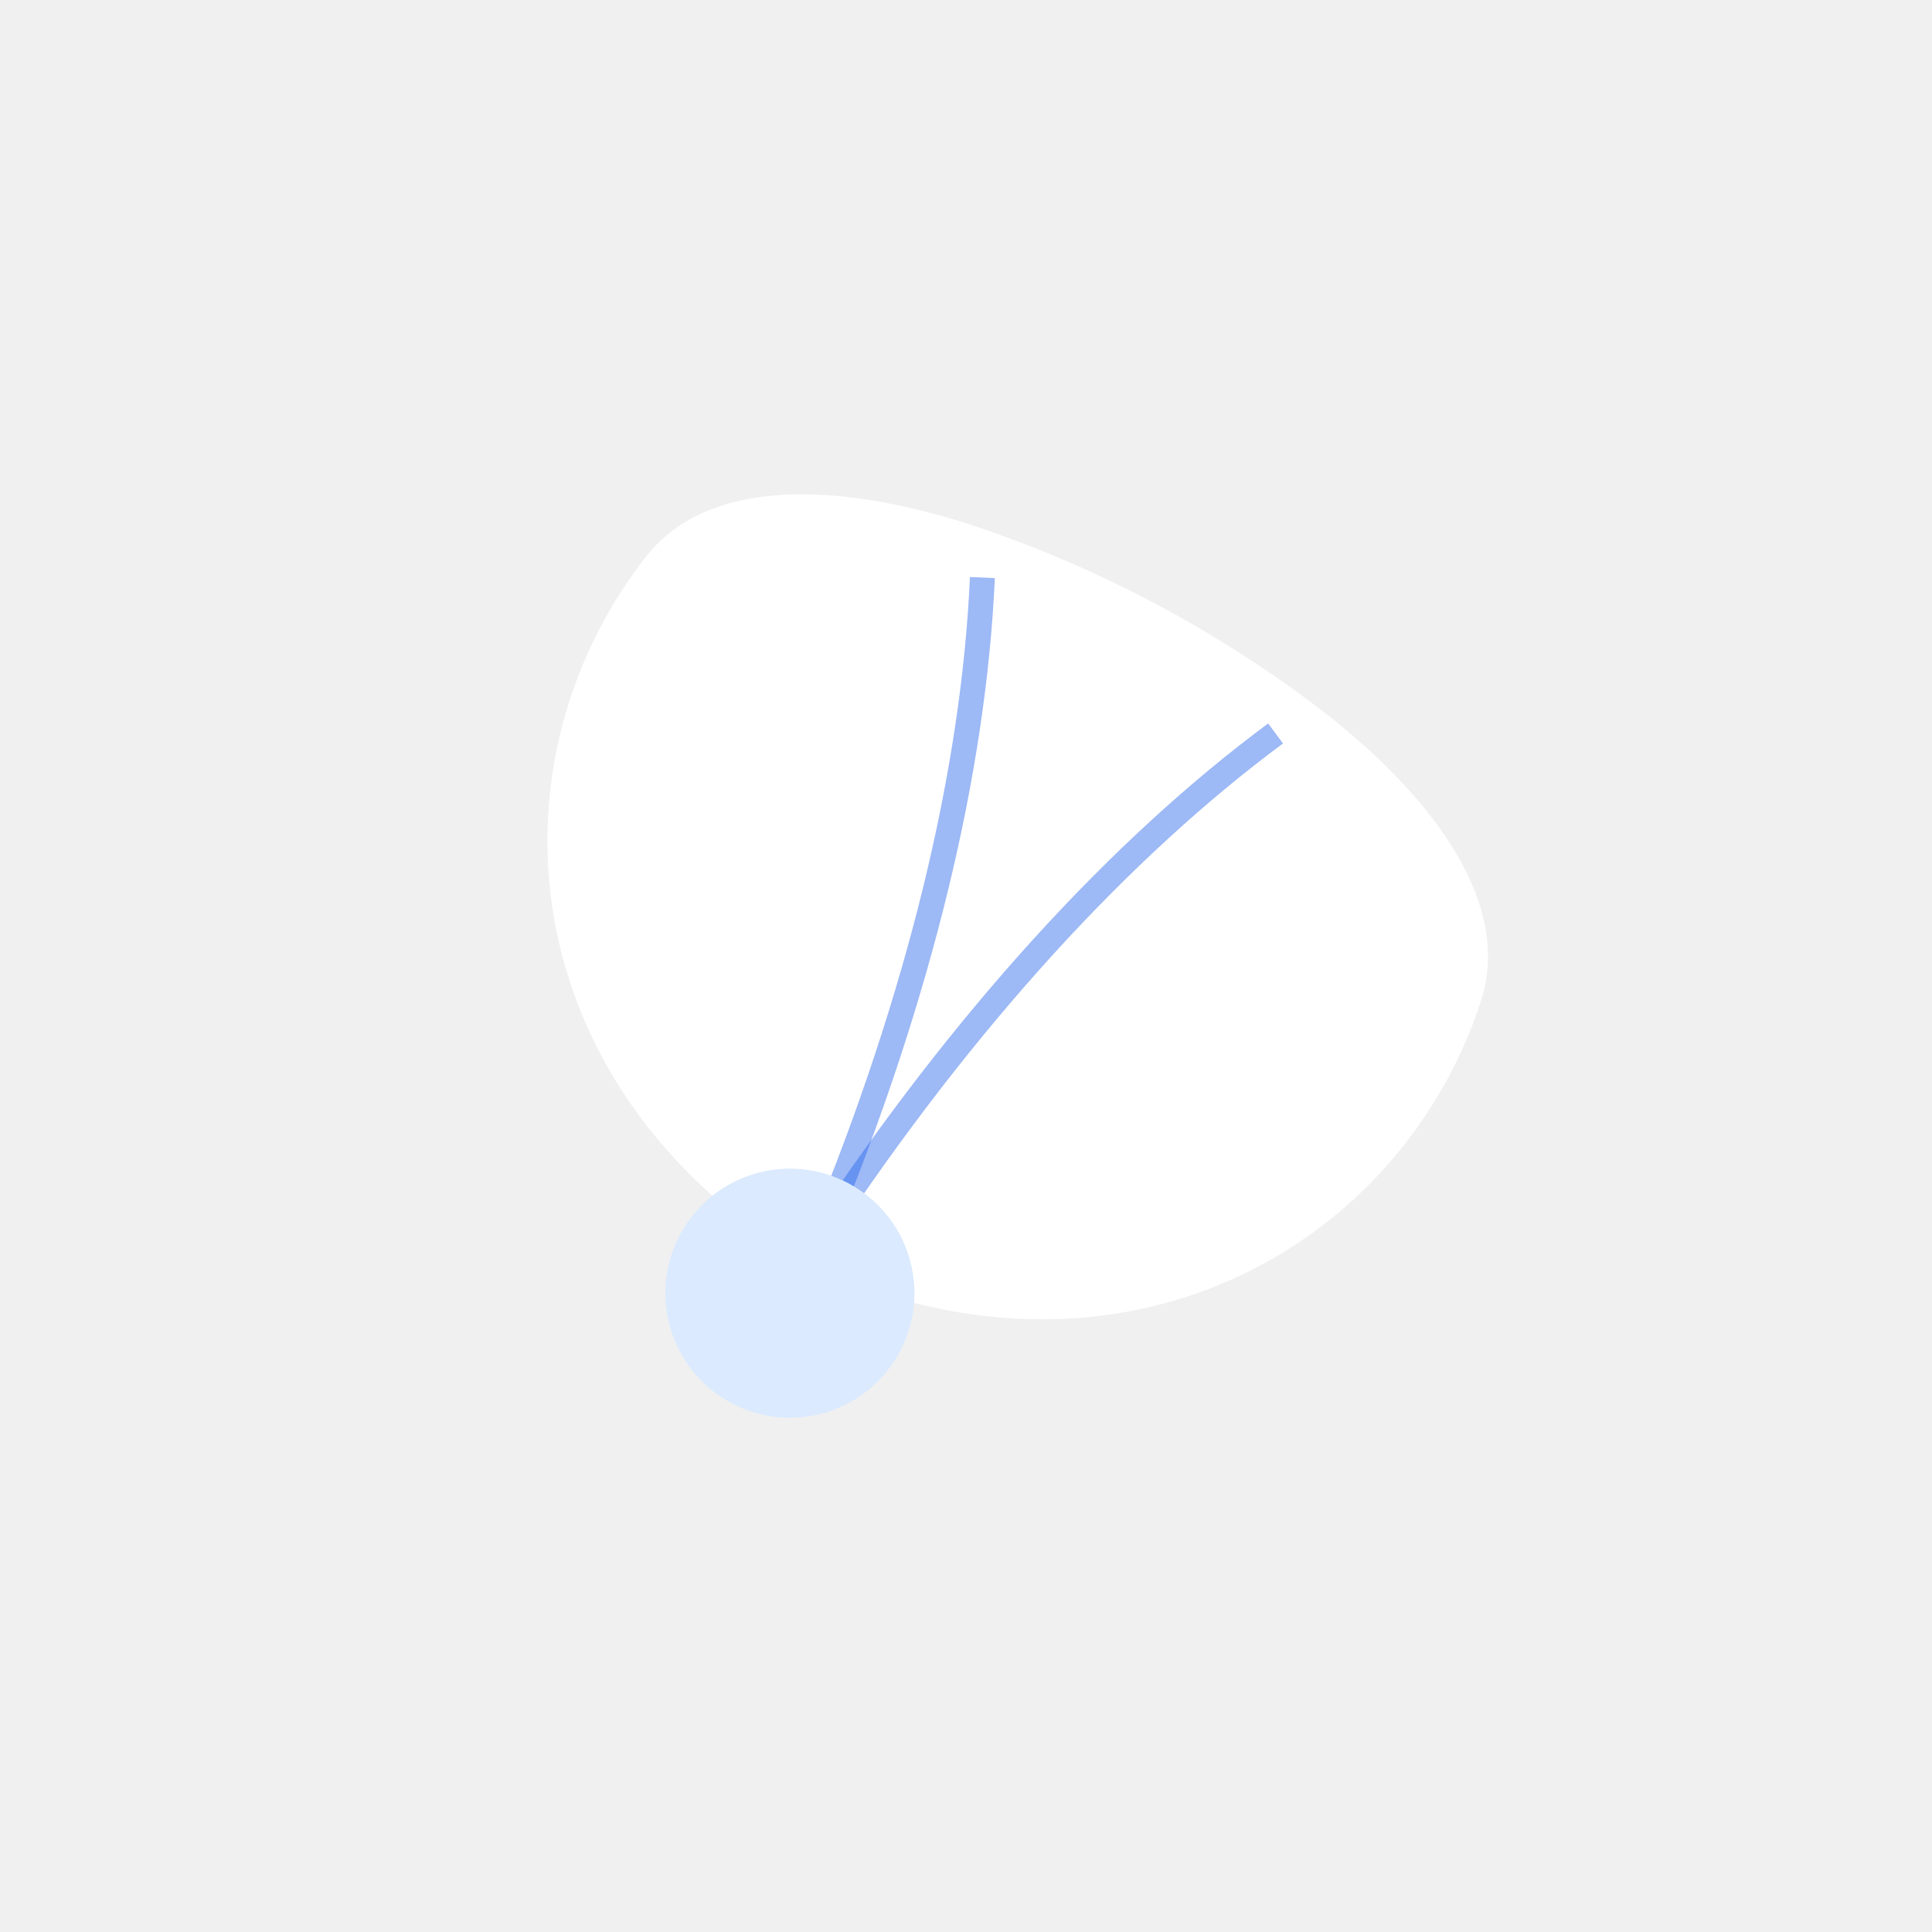
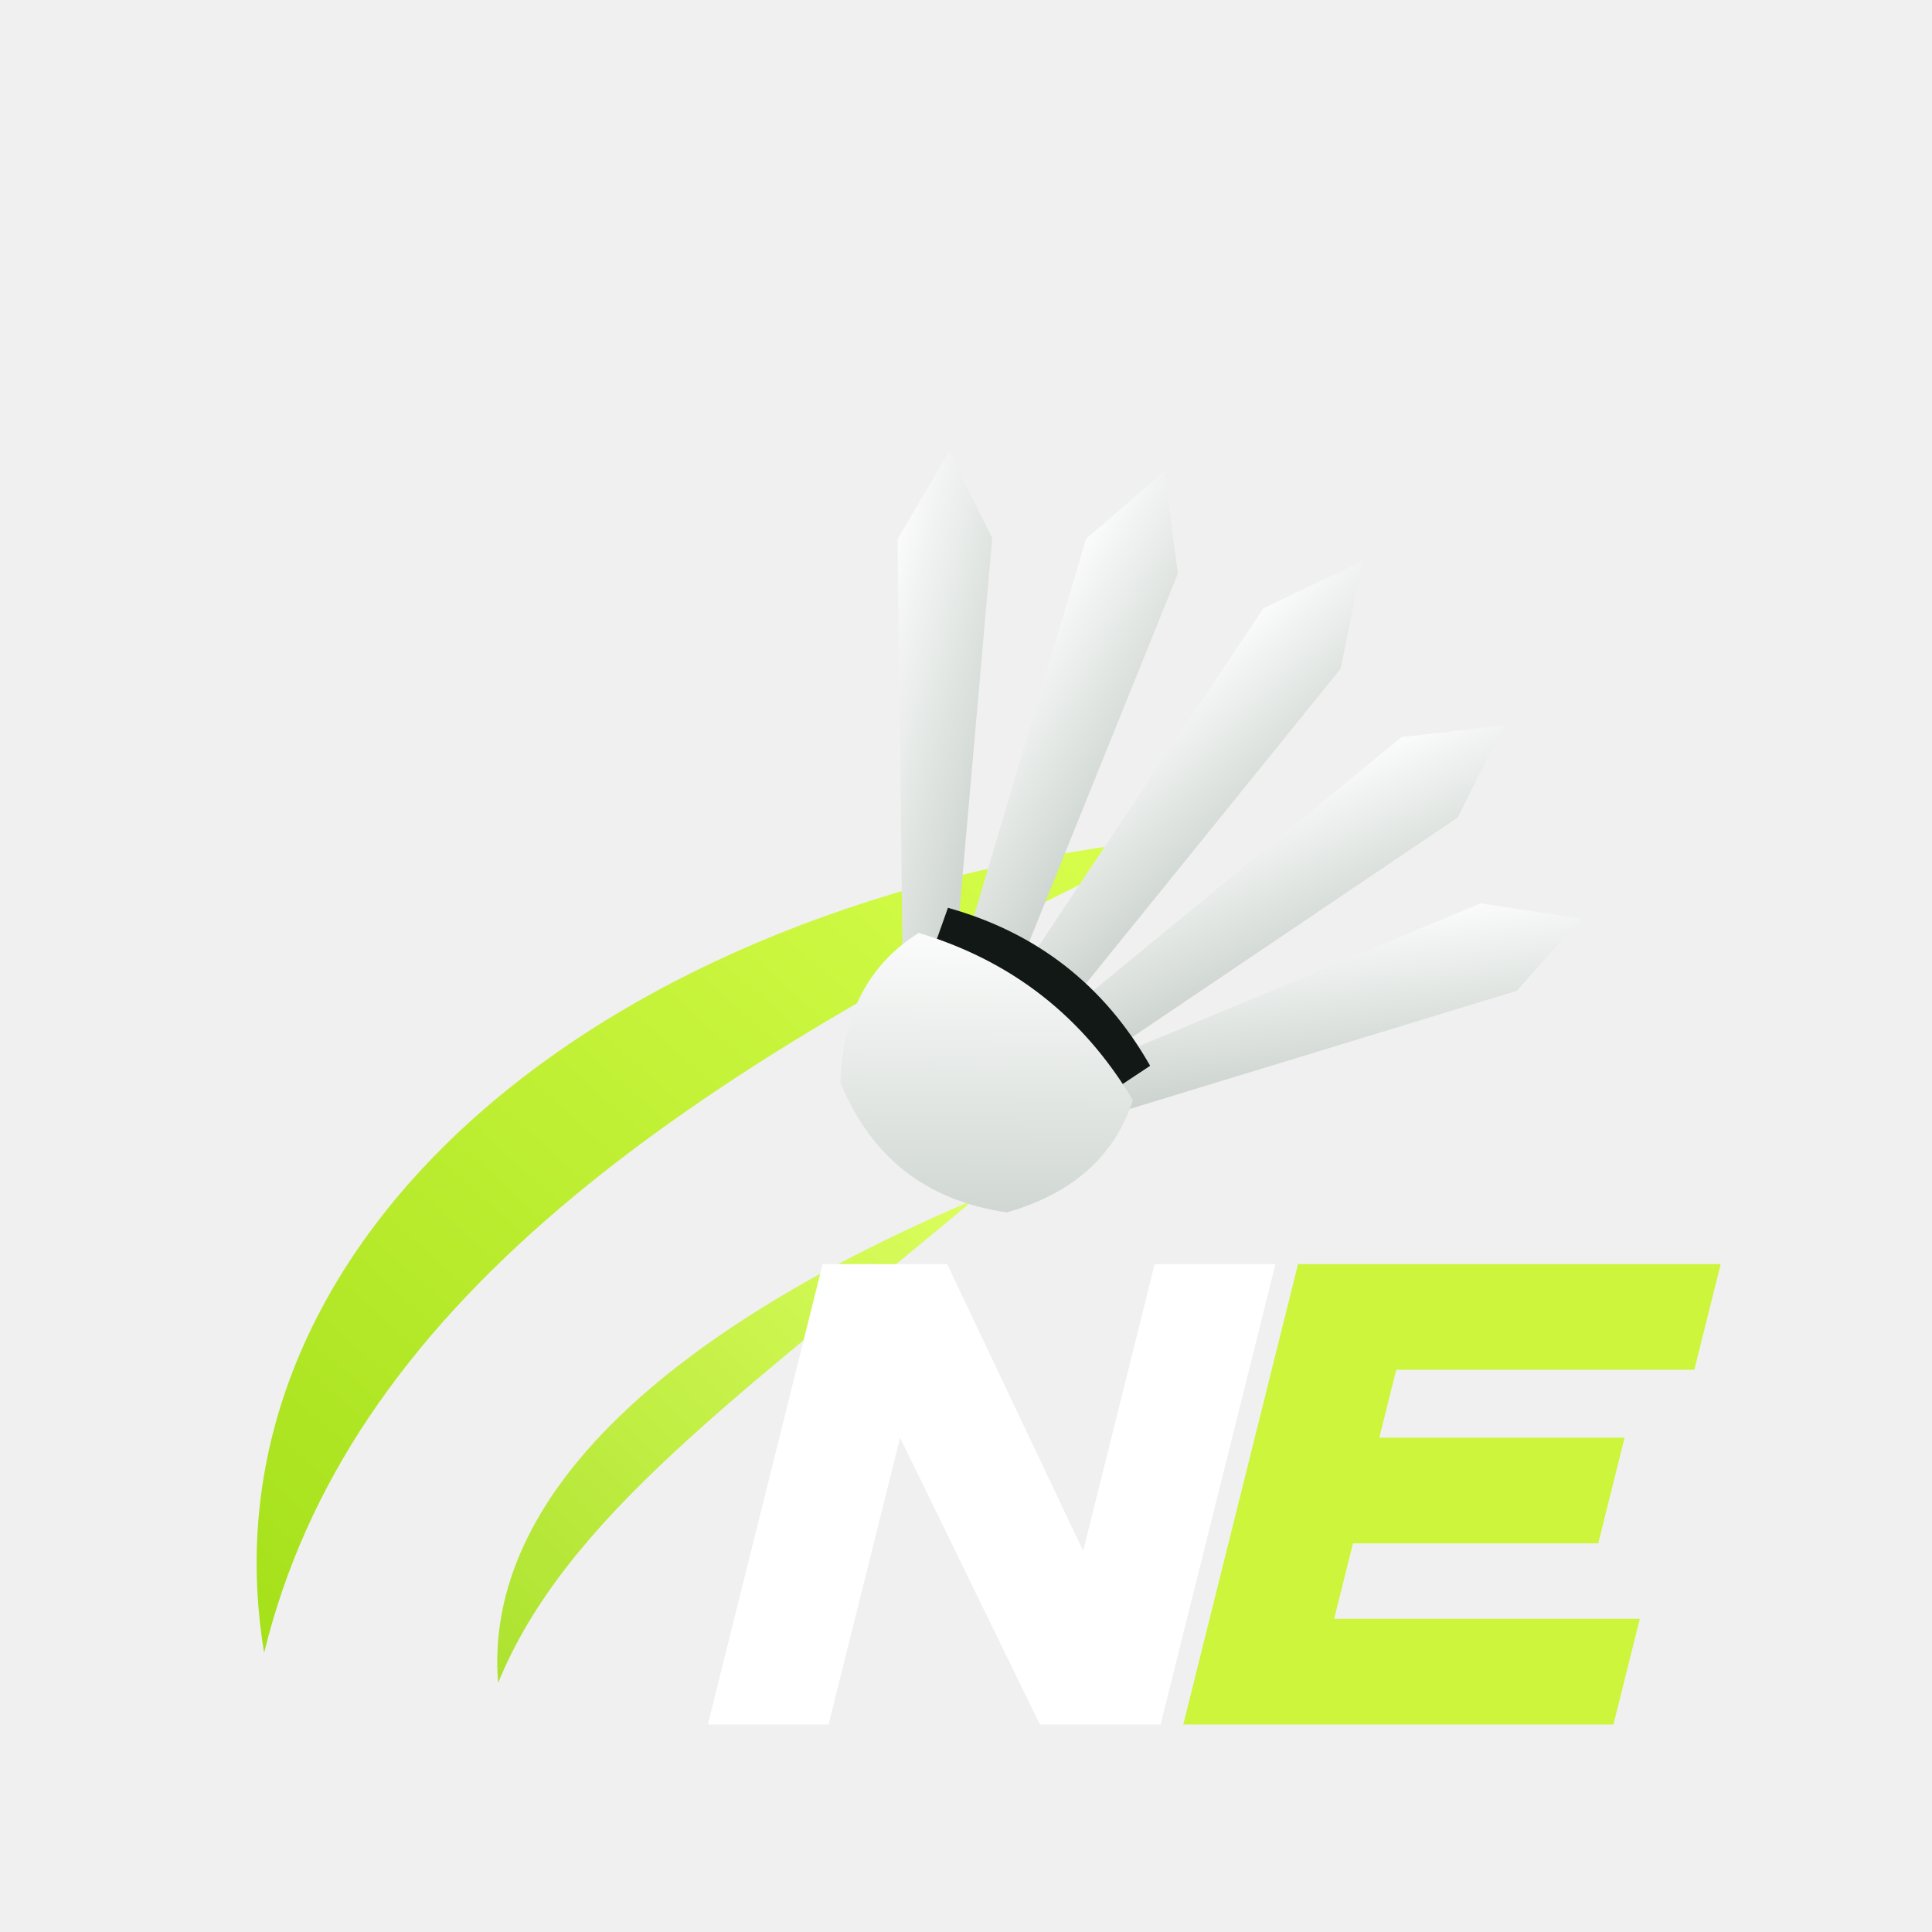
- <svg xmlns="http://www.w3.org/2000/svg" viewBox="0 0 1024 1024">
-   <g transform="translate(429,666) rotate(28) scale(4.4)">
-     <path d="M -9,0 C -44,-6 -62,-36 -57,-65 C -55,-77 -41,-84 -24,-87 Q 0,-91 24,-87 C 41,-84 55,-77 57,-65 C 62,-36 44,-6 9,0 Z" fill="#FFFFFF" />
-     <path d="M 0,-3 C -3,-34 -10,-61 -20,-82" stroke="#2563EB" stroke-width="3" fill="none" opacity="0.45" />
-     <path d="M 0,-3 C 3,-34 10,-61 20,-82" stroke="#2563EB" stroke-width="3" fill="none" opacity="0.45" />
-     <circle cx="0" cy="5" r="15" fill="#DBEAFE" />
+ <svg xmlns="http://www.w3.org/2000/svg" viewBox="0 0 512 512" fill="none">
+   <defs>
+     <linearGradient id="fe" x1="0" y1="0" x2="1" y2="1">
+       <stop offset="0" stop-color="#FFFFFF" />
+       <stop offset="1" stop-color="#C9D1CC" />
+     </linearGradient>
+     <linearGradient id="sw" x1="0" y1="1" x2="1" y2="0">
+       <stop offset="0" stop-color="#A5E01A" />
+       <stop offset="1" stop-color="#D9FF4D" />
+     </linearGradient>
+   </defs>
+   <path d="M312 222C158 238 52 330 70 438C92 348 176 286 312 222Z" fill="url(#sw)" />
+   <path d="M258 318C178 352 128 396 132 446C150 402 196 370 258 318Z" fill="url(#sw)" opacity=".9" />
+   <g transform="translate(262 282) rotate(38)">
+     <g fill="url(#fe)">
+       <path d="M-8 -22L-17 -132L-5 -156L8 -134L6 -22Z" transform="rotate(-34 0 30)" />
+       <path d="M-8 -22L-17 -138L-4 -162L9 -138L7 -22Z" transform="rotate(-17 0 30)" />
+       <path d="M-8 -22L-17 -140L-4 -166L9 -140L7 -22Z" />
+       <path d="M-8 -22L-17 -138L-4 -162L9 -138L7 -22Z" transform="rotate(17 0 30)" />
+       <path d="M-8 -22L-17 -132L-5 -156L8 -134L6 -22Z" transform="rotate(34 0 30)" />
+     </g>
+     <path d="M-34 -26Q0 -40 34 -26L30 -14Q0 -26 -30 -14Z" fill="#111815" />
+     <path d="M-36 -16Q0 -30 36 -16Q44 6 28 28Q0 44 -28 28Q-44 6 -36 -16Z" fill="url(#fe)" />
+   </g>
+   <g transform="translate(204 335) skewX(-14)">
+     <path d="M0 0H33L88 76V0H120V122H88L32 46V122H0Z" fill="#FFFFFF" transform="translate(14 0)" />
+   </g>
+   <g transform="translate(330 335) skewX(-14)">
+     <path d="M0 0H112V28H33V46H98V74H33V94H114V122H0Z" fill="#CCF53C" transform="translate(14 0)" />
  </g>
</svg>
